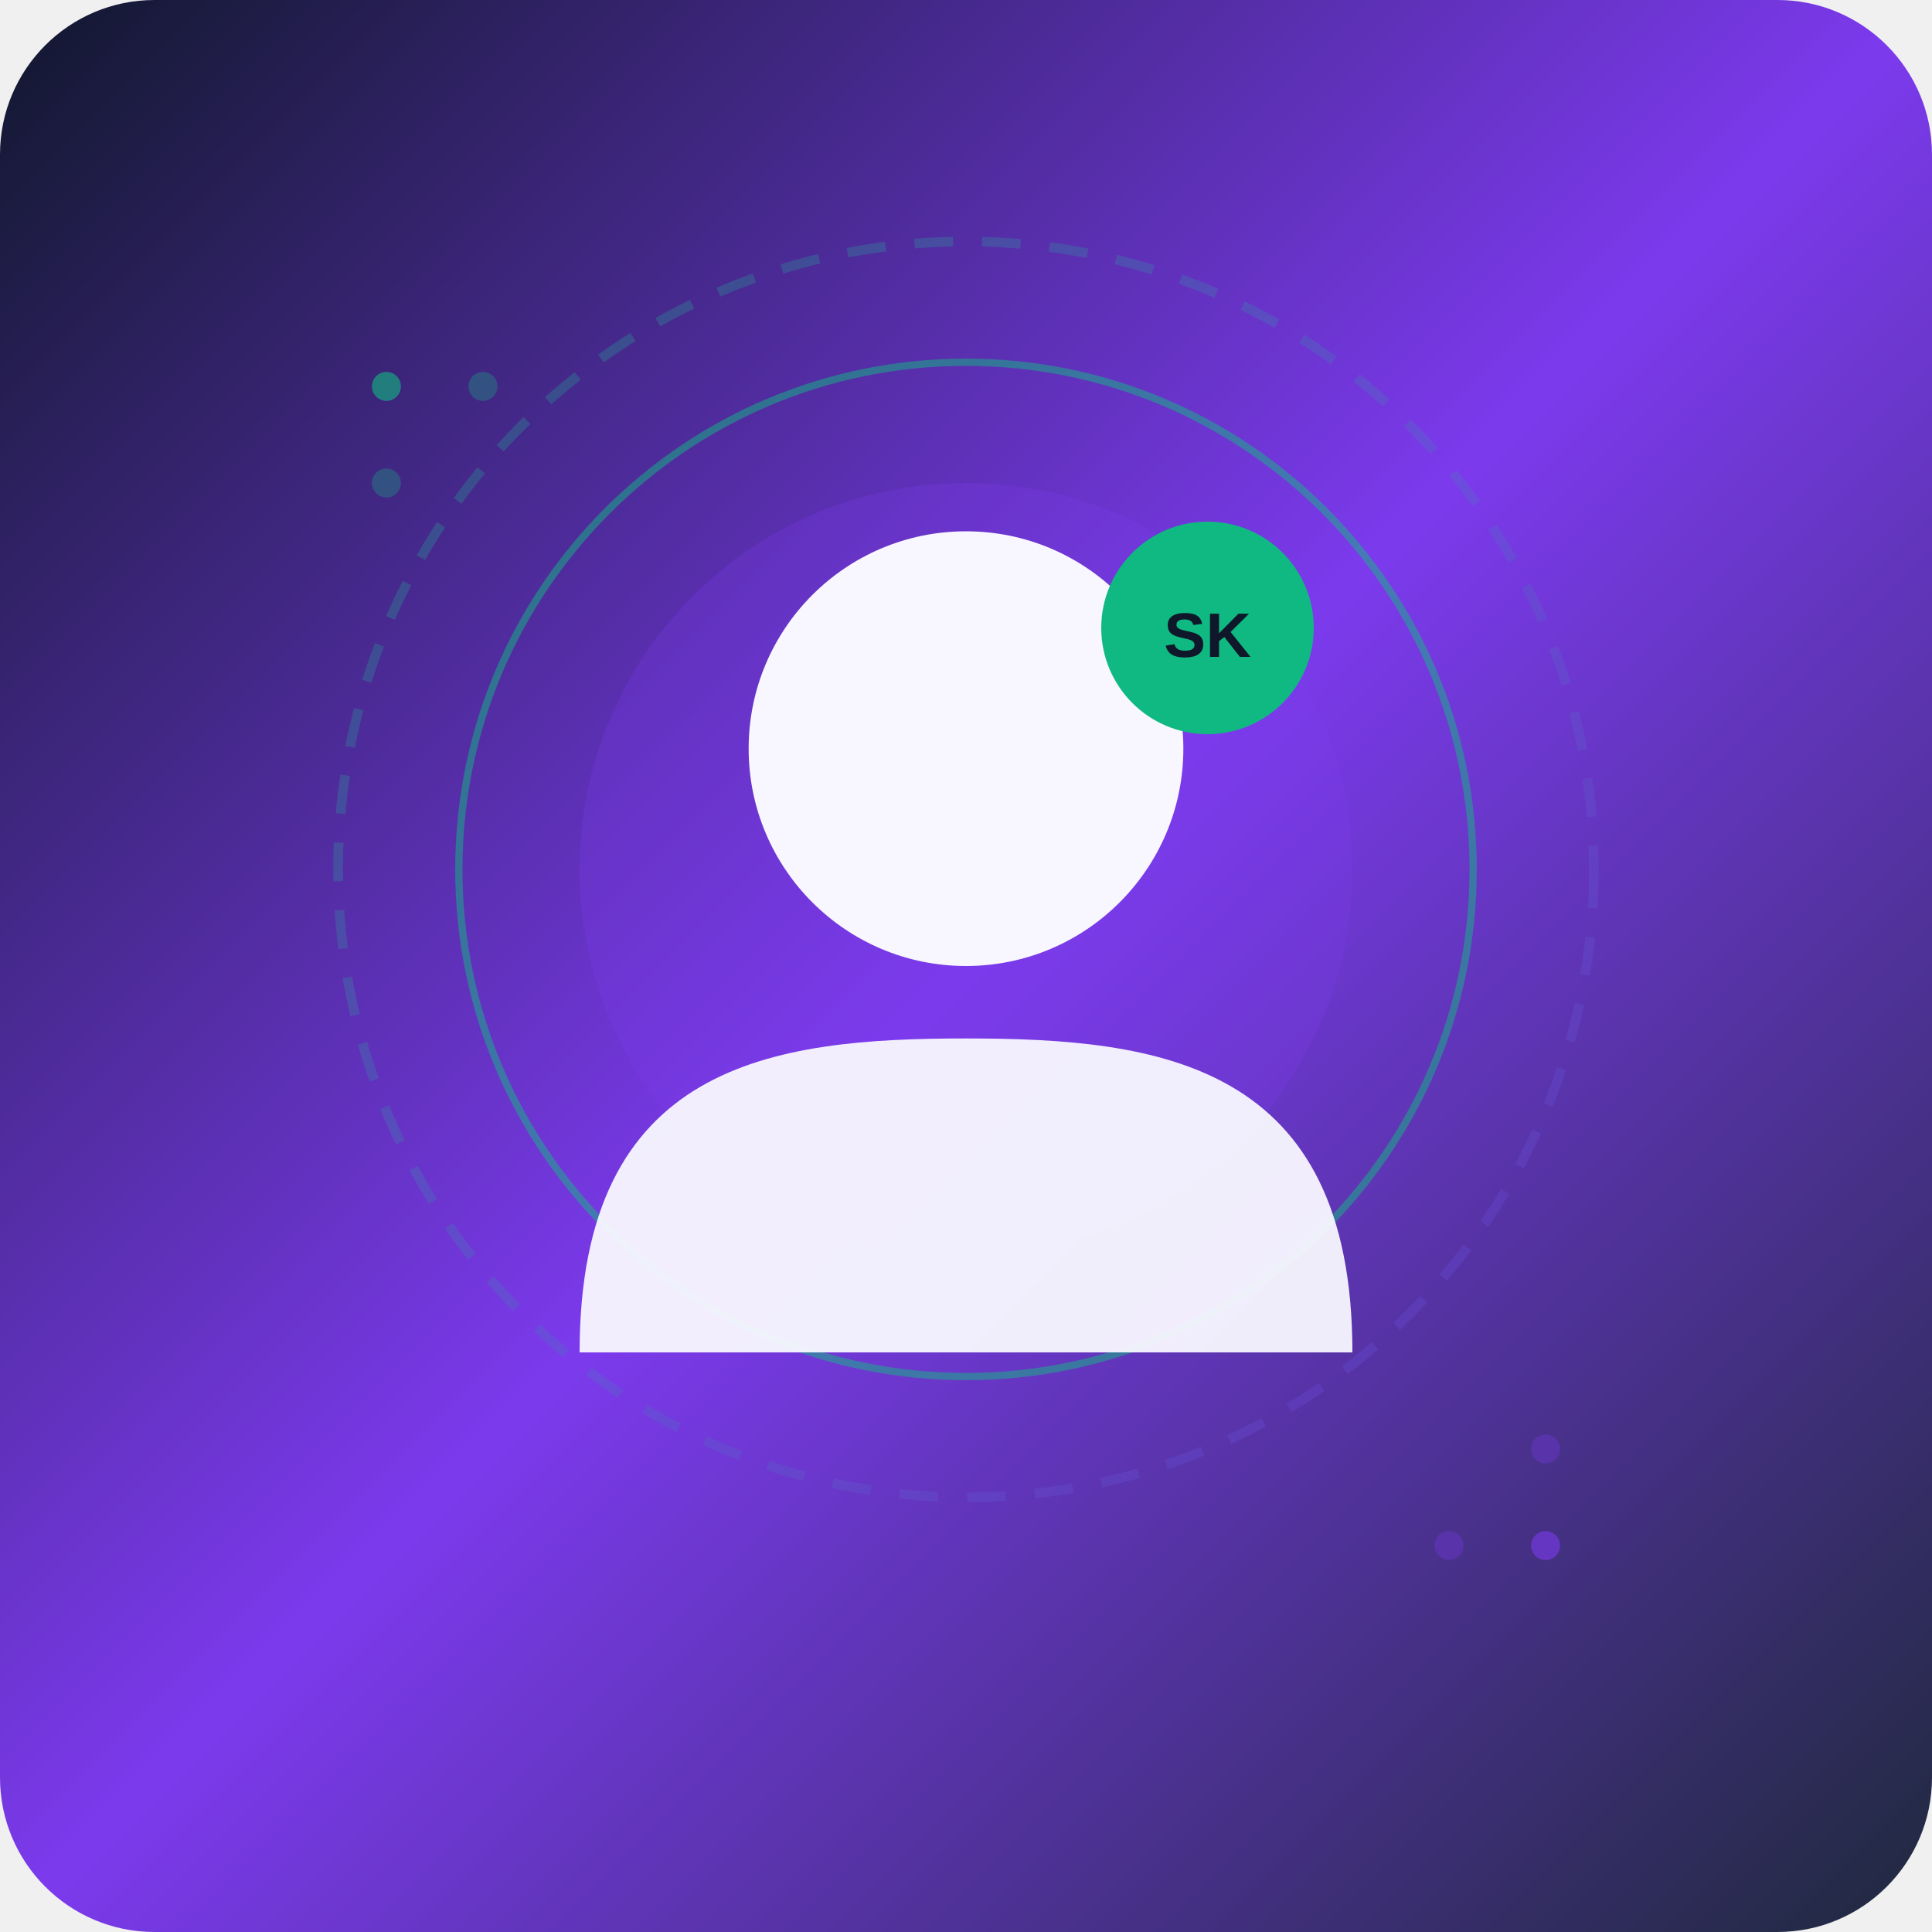
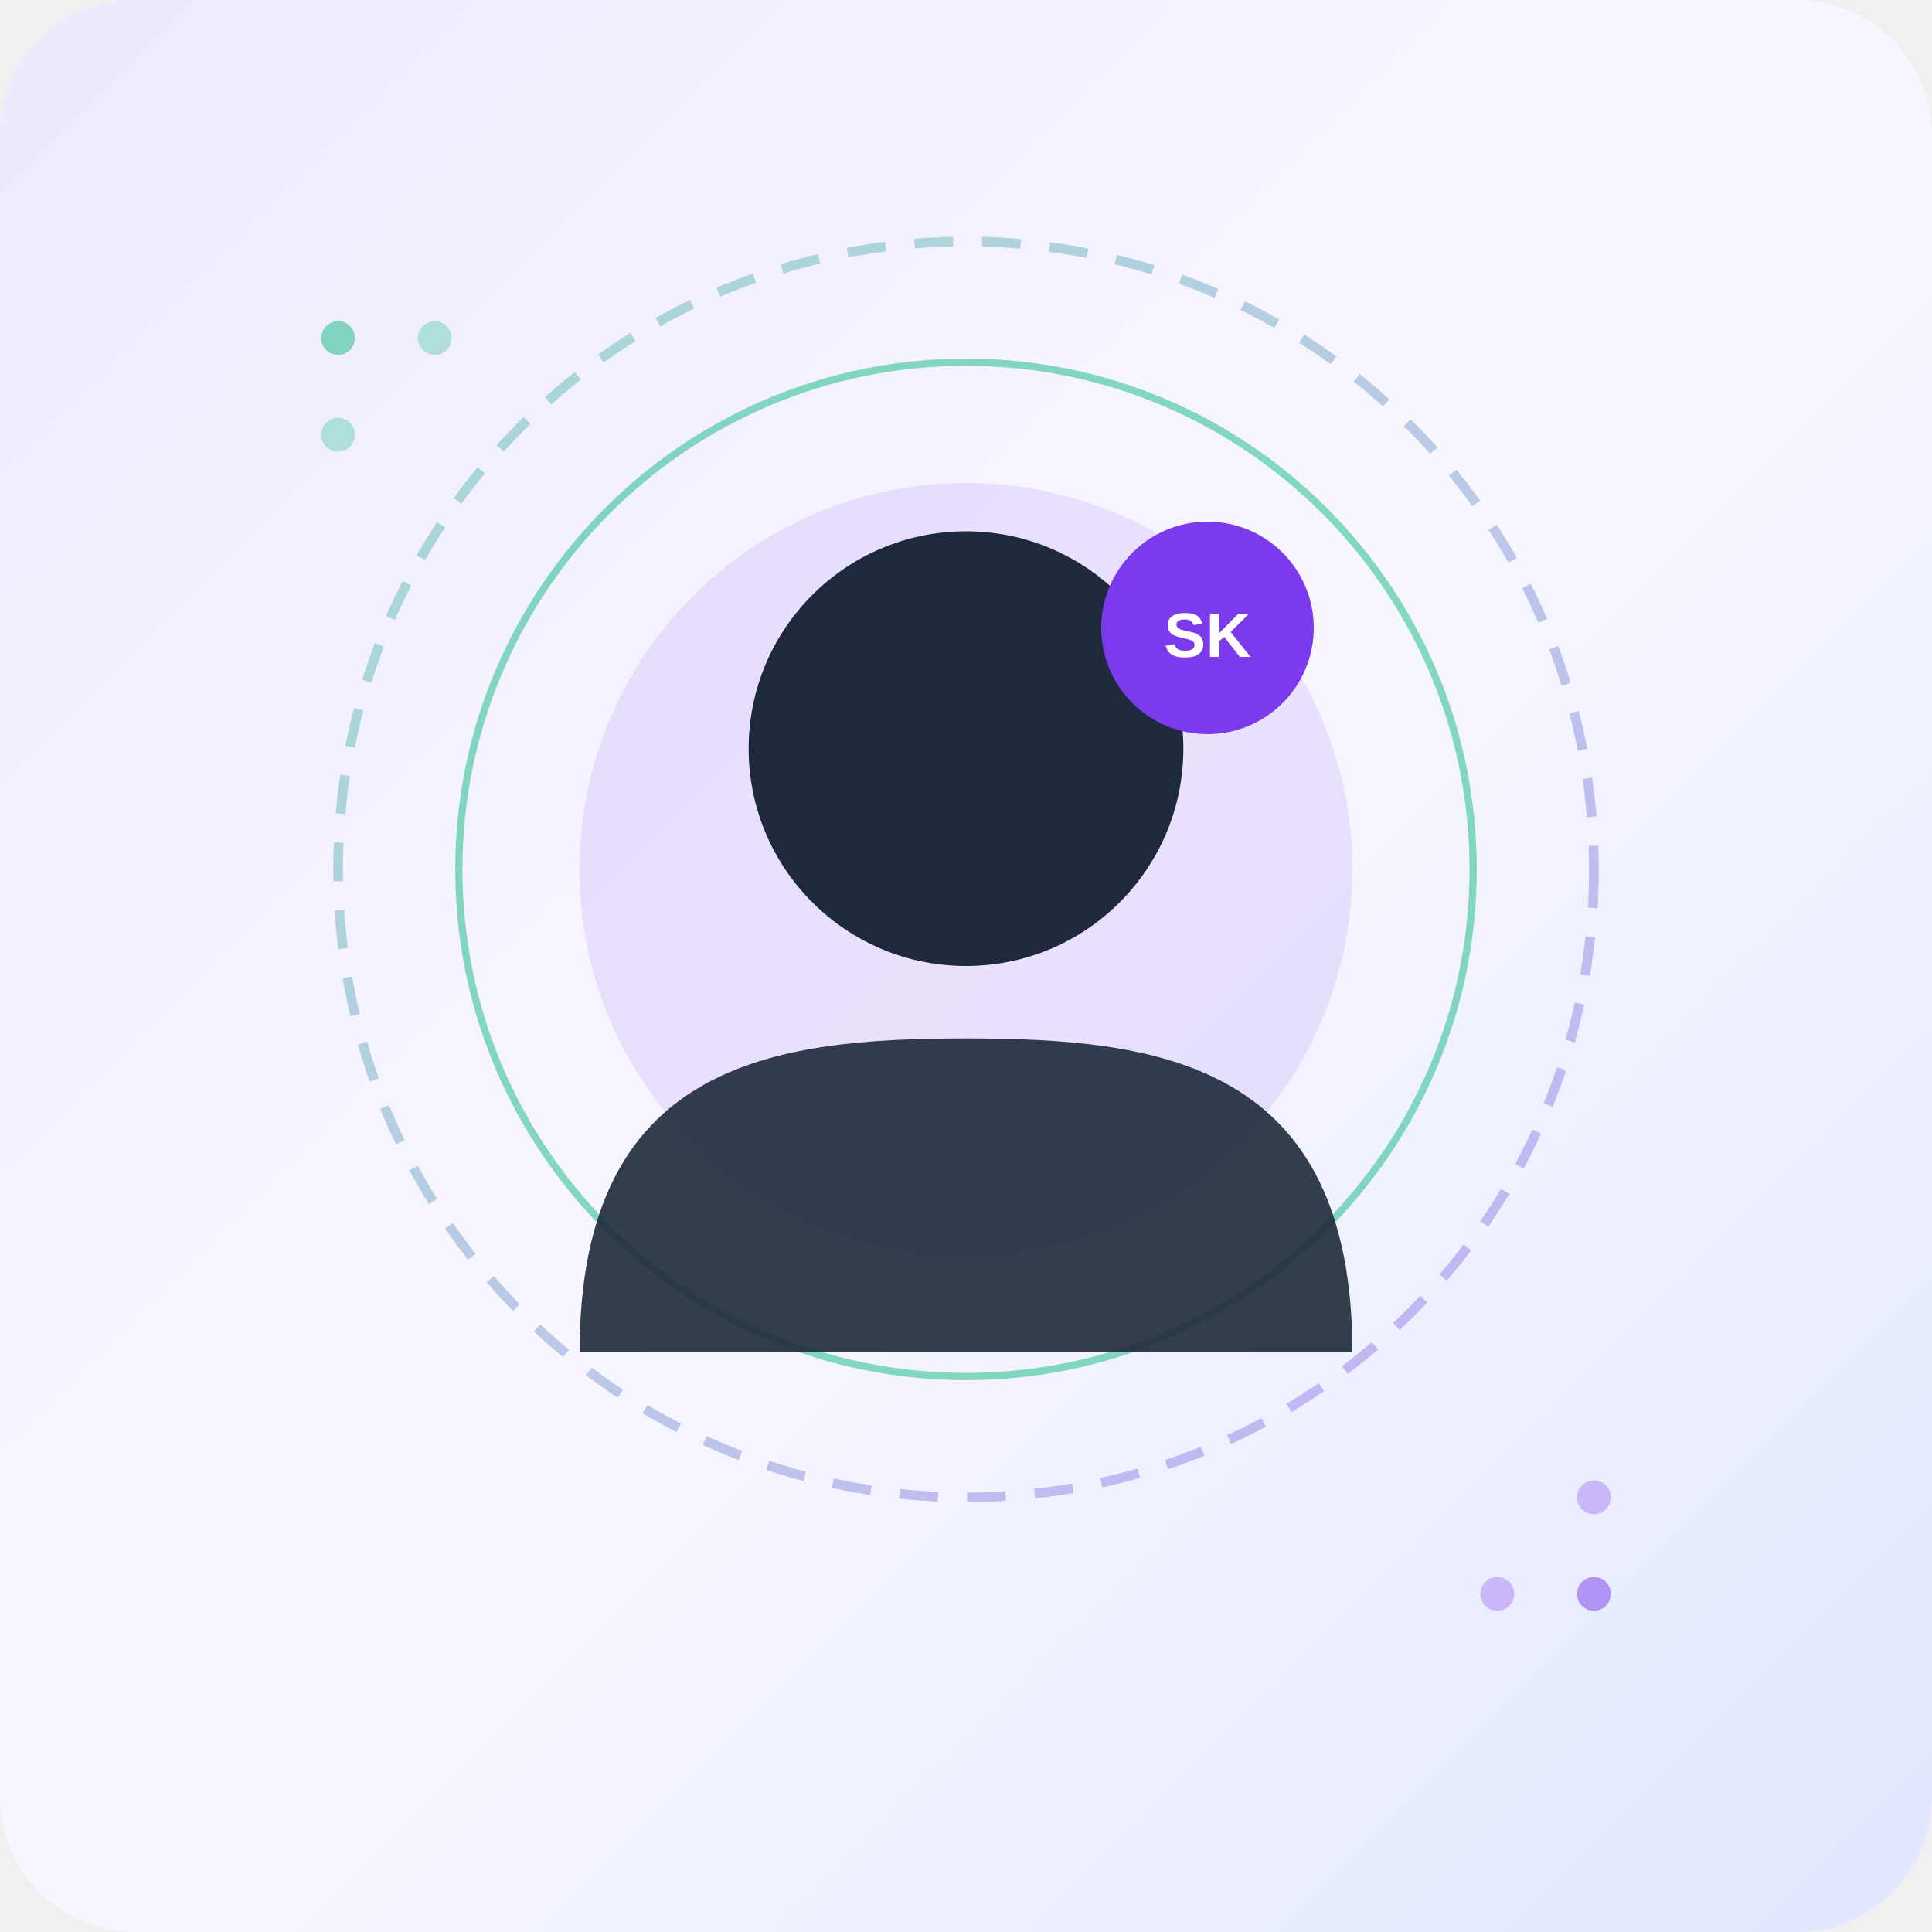
<svg xmlns="http://www.w3.org/2000/svg" viewBox="0 0 400 400">
  <defs>
    <linearGradient id="tg_0" x1="0" y1="0" x2="1" y2="1">
-       <stop offset="0%" stop-color="#0F172A" />
-       <stop offset="50%" stop-color="#7C3AED" />
-       <stop offset="100%" stop-color="#1E293B" />
+       <stop offset="0%" stop-color="#EDE9FE" />
+       <stop offset="50%" stop-color="#F8F7FF" />
+       <stop offset="100%" stop-color="#E0E7FF" />
    </linearGradient>
    <linearGradient id="tg_ring_0" x1="0" y1="0" x2="1" y2="1">
      <stop offset="0%" stop-color="#10B981" />
      <stop offset="100%" stop-color="#7C3AED" />
    </linearGradient>
  </defs>
-   <rect width="400" height="400" rx="32" fill="url(#tg_0)" />
-   <circle cx="200" cy="180" r="130" fill="none" stroke="url(#tg_ring_0)" stroke-width="2" opacity="0.3" stroke-dasharray="8 6" />
+   <rect width="400" height="400" rx="28" fill="url(#tg_0)" />
+   <circle cx="200" cy="180" r="130" fill="none" stroke="url(#tg_ring_0)" stroke-width="2" opacity="0.35" stroke-dasharray="8 6" />
  <circle cx="200" cy="180" r="105" fill="none" stroke="#10B981" stroke-width="1.5" opacity="0.5" />
-   <circle cx="200" cy="180" r="80" fill="#7C3AED" opacity="0.25" />
-   <circle cx="200" cy="155" r="45" fill="#F8F7FF" />
-   <path d="M 120 280 C 120 220, 160 215, 200 215 C 240 215, 280 220, 280 280 Z" fill="#F8F7FF" opacity="0.95" />
-   <circle cx="250" cy="130" r="22" fill="#10B981" />
-   <text x="250" y="136" text-anchor="middle" font-family="Poppins,Arial,sans-serif" font-size="13" font-weight="700" fill="#0F172A">SK</text>
-   <circle cx="80" cy="80" r="3" fill="#10B981" opacity="0.6" />
-   <circle cx="100" cy="80" r="3" fill="#10B981" opacity="0.3" />
-   <circle cx="80" cy="100" r="3" fill="#10B981" opacity="0.3" />
-   <circle cx="320" cy="320" r="3" fill="#7C3AED" opacity="0.6" />
-   <circle cx="300" cy="320" r="3" fill="#7C3AED" opacity="0.3" />
-   <circle cx="320" cy="300" r="3" fill="#7C3AED" opacity="0.3" />
+   <circle cx="200" cy="180" r="80" fill="#7C3AED" opacity="0.12" />
+   <circle cx="200" cy="155" r="45" fill="#1E293B" />
+   <path d="M 120 280 C 120 220, 160 215, 200 215 C 240 215, 280 220, 280 280 Z" fill="#1E293B" opacity="0.9" />
+   <circle cx="250" cy="130" r="22" fill="#7C3AED" />
+   <text x="250" y="136" text-anchor="middle" font-family="Poppins,Arial,sans-serif" font-size="13" font-weight="700" fill="#FFFFFF">SK</text>
+   <circle cx="70" cy="70" r="3.5" fill="#10B981" opacity="0.5" />
+   <circle cx="90" cy="70" r="3.5" fill="#10B981" opacity="0.3" />
+   <circle cx="70" cy="90" r="3.5" fill="#10B981" opacity="0.3" />
+   <circle cx="330" cy="330" r="3.5" fill="#7C3AED" opacity="0.5" />
+   <circle cx="310" cy="330" r="3.5" fill="#7C3AED" opacity="0.3" />
+   <circle cx="330" cy="310" r="3.5" fill="#7C3AED" opacity="0.3" />
</svg>
